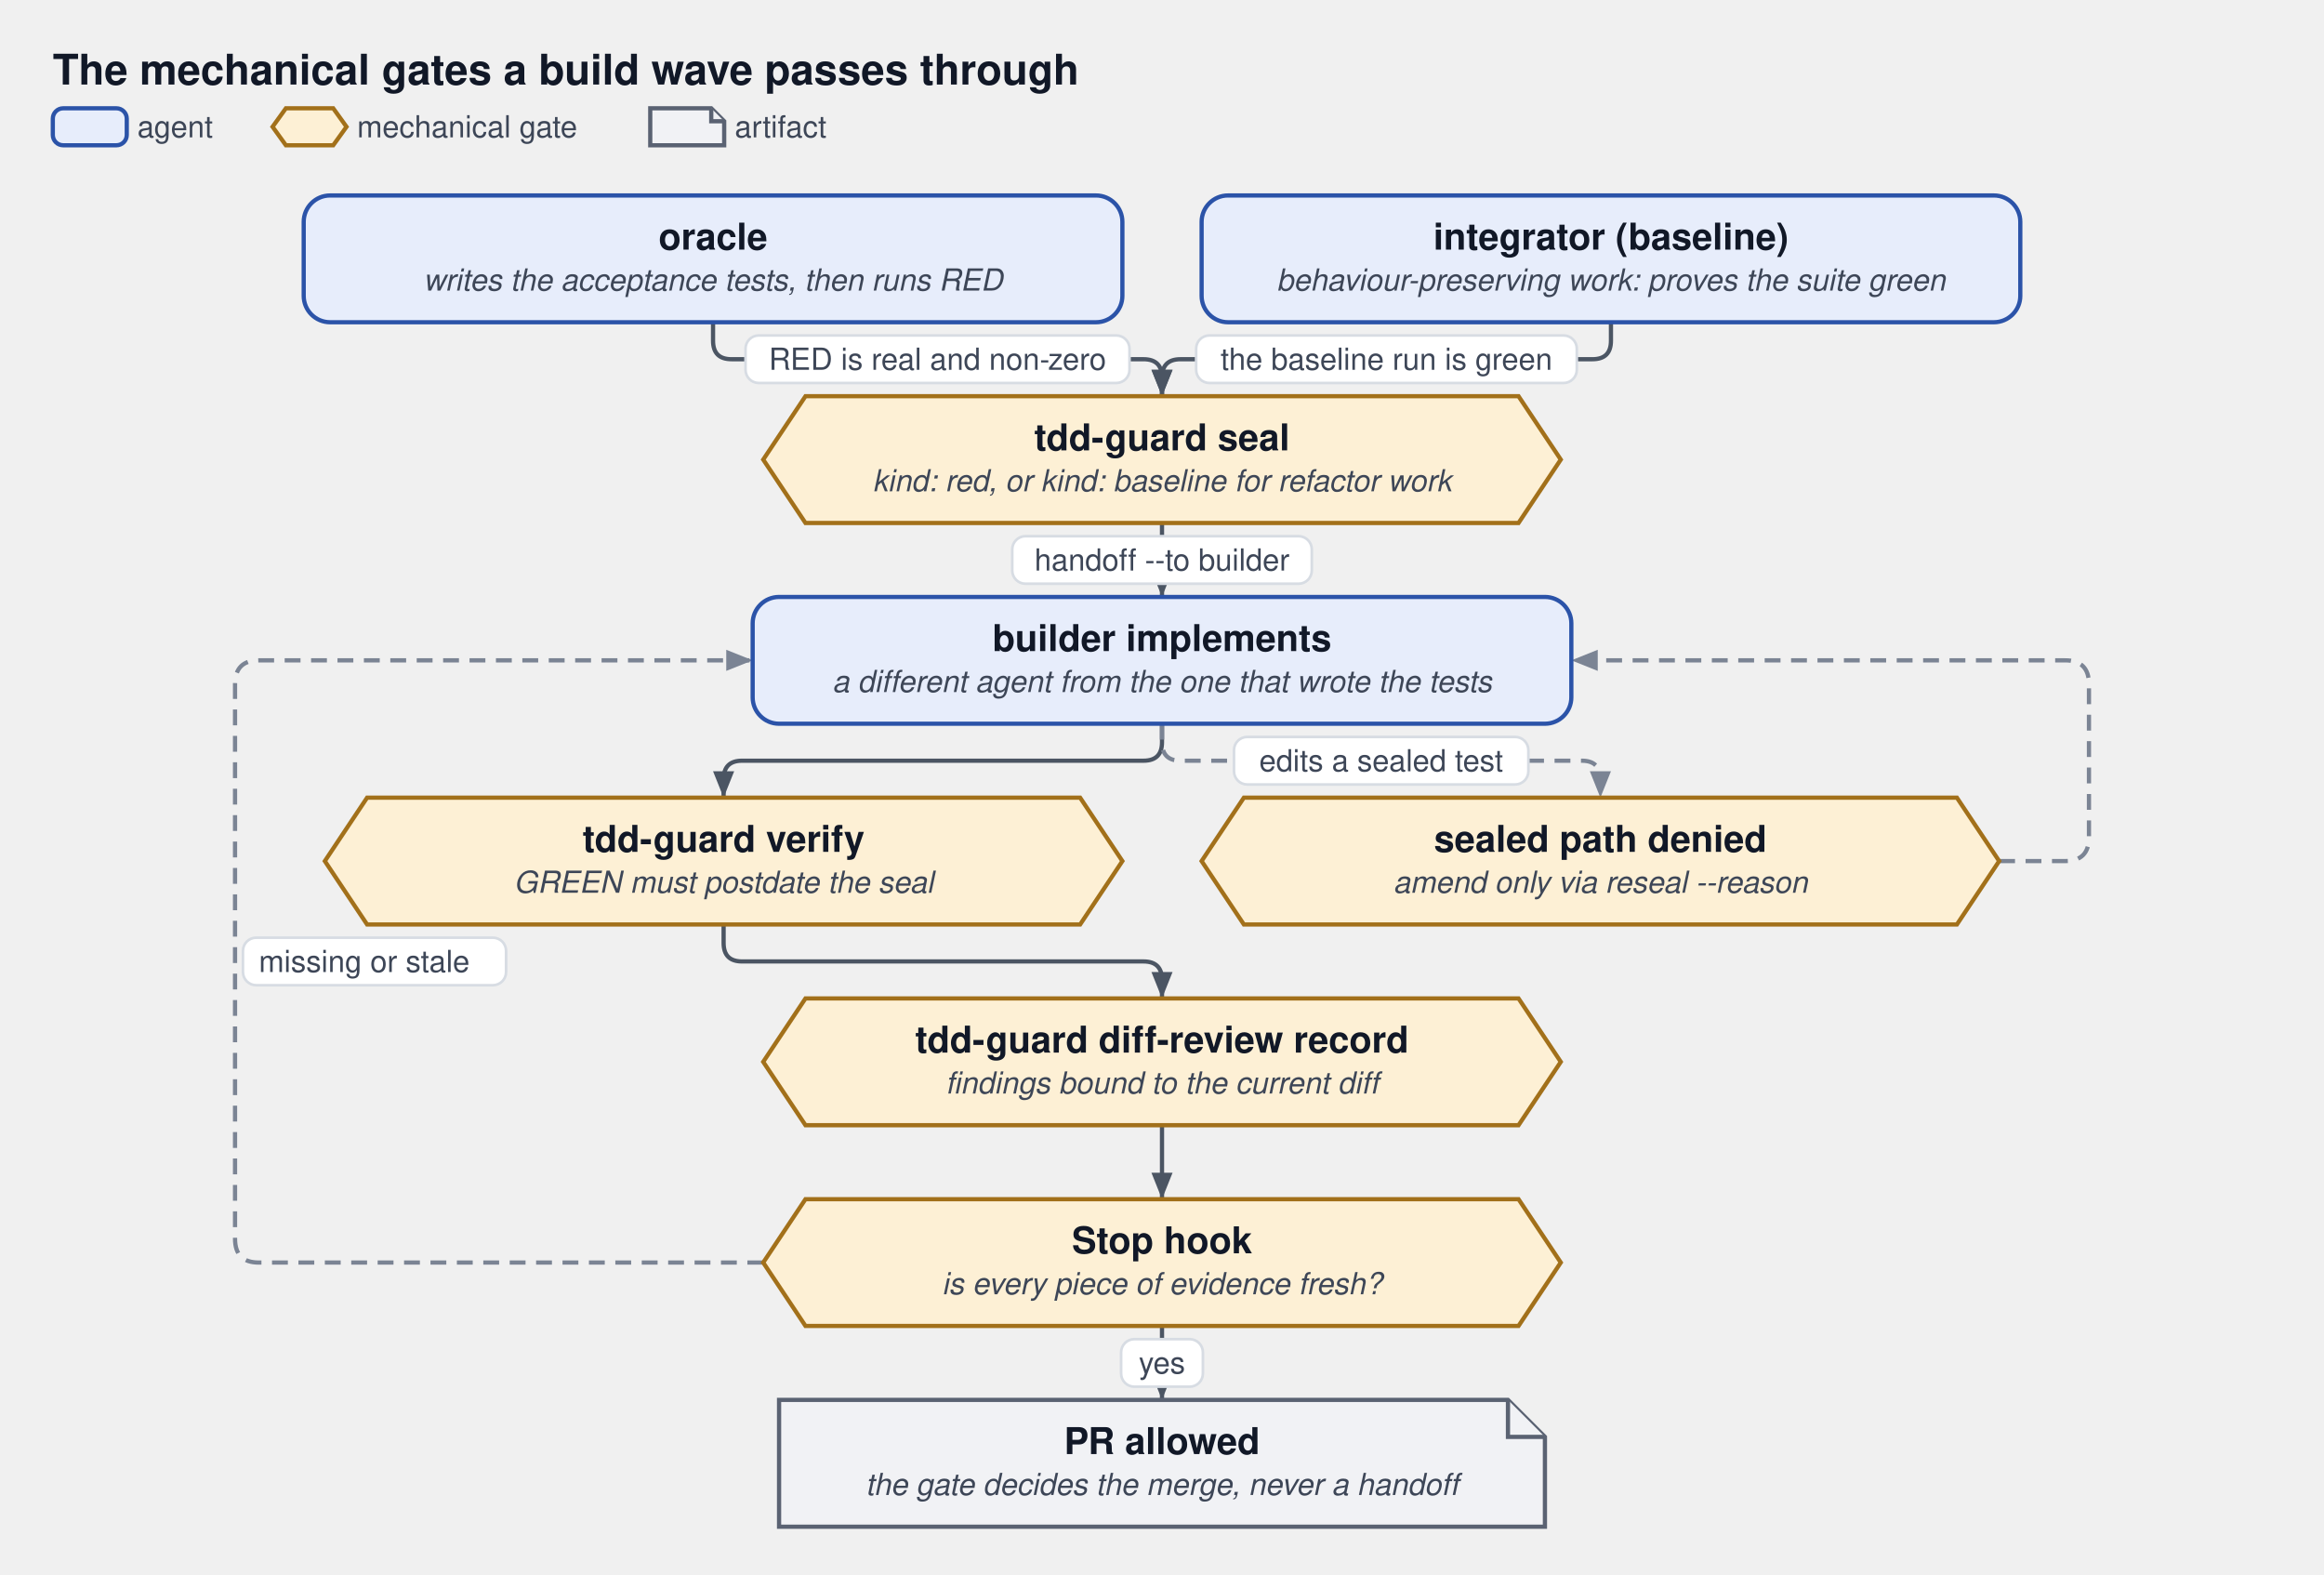
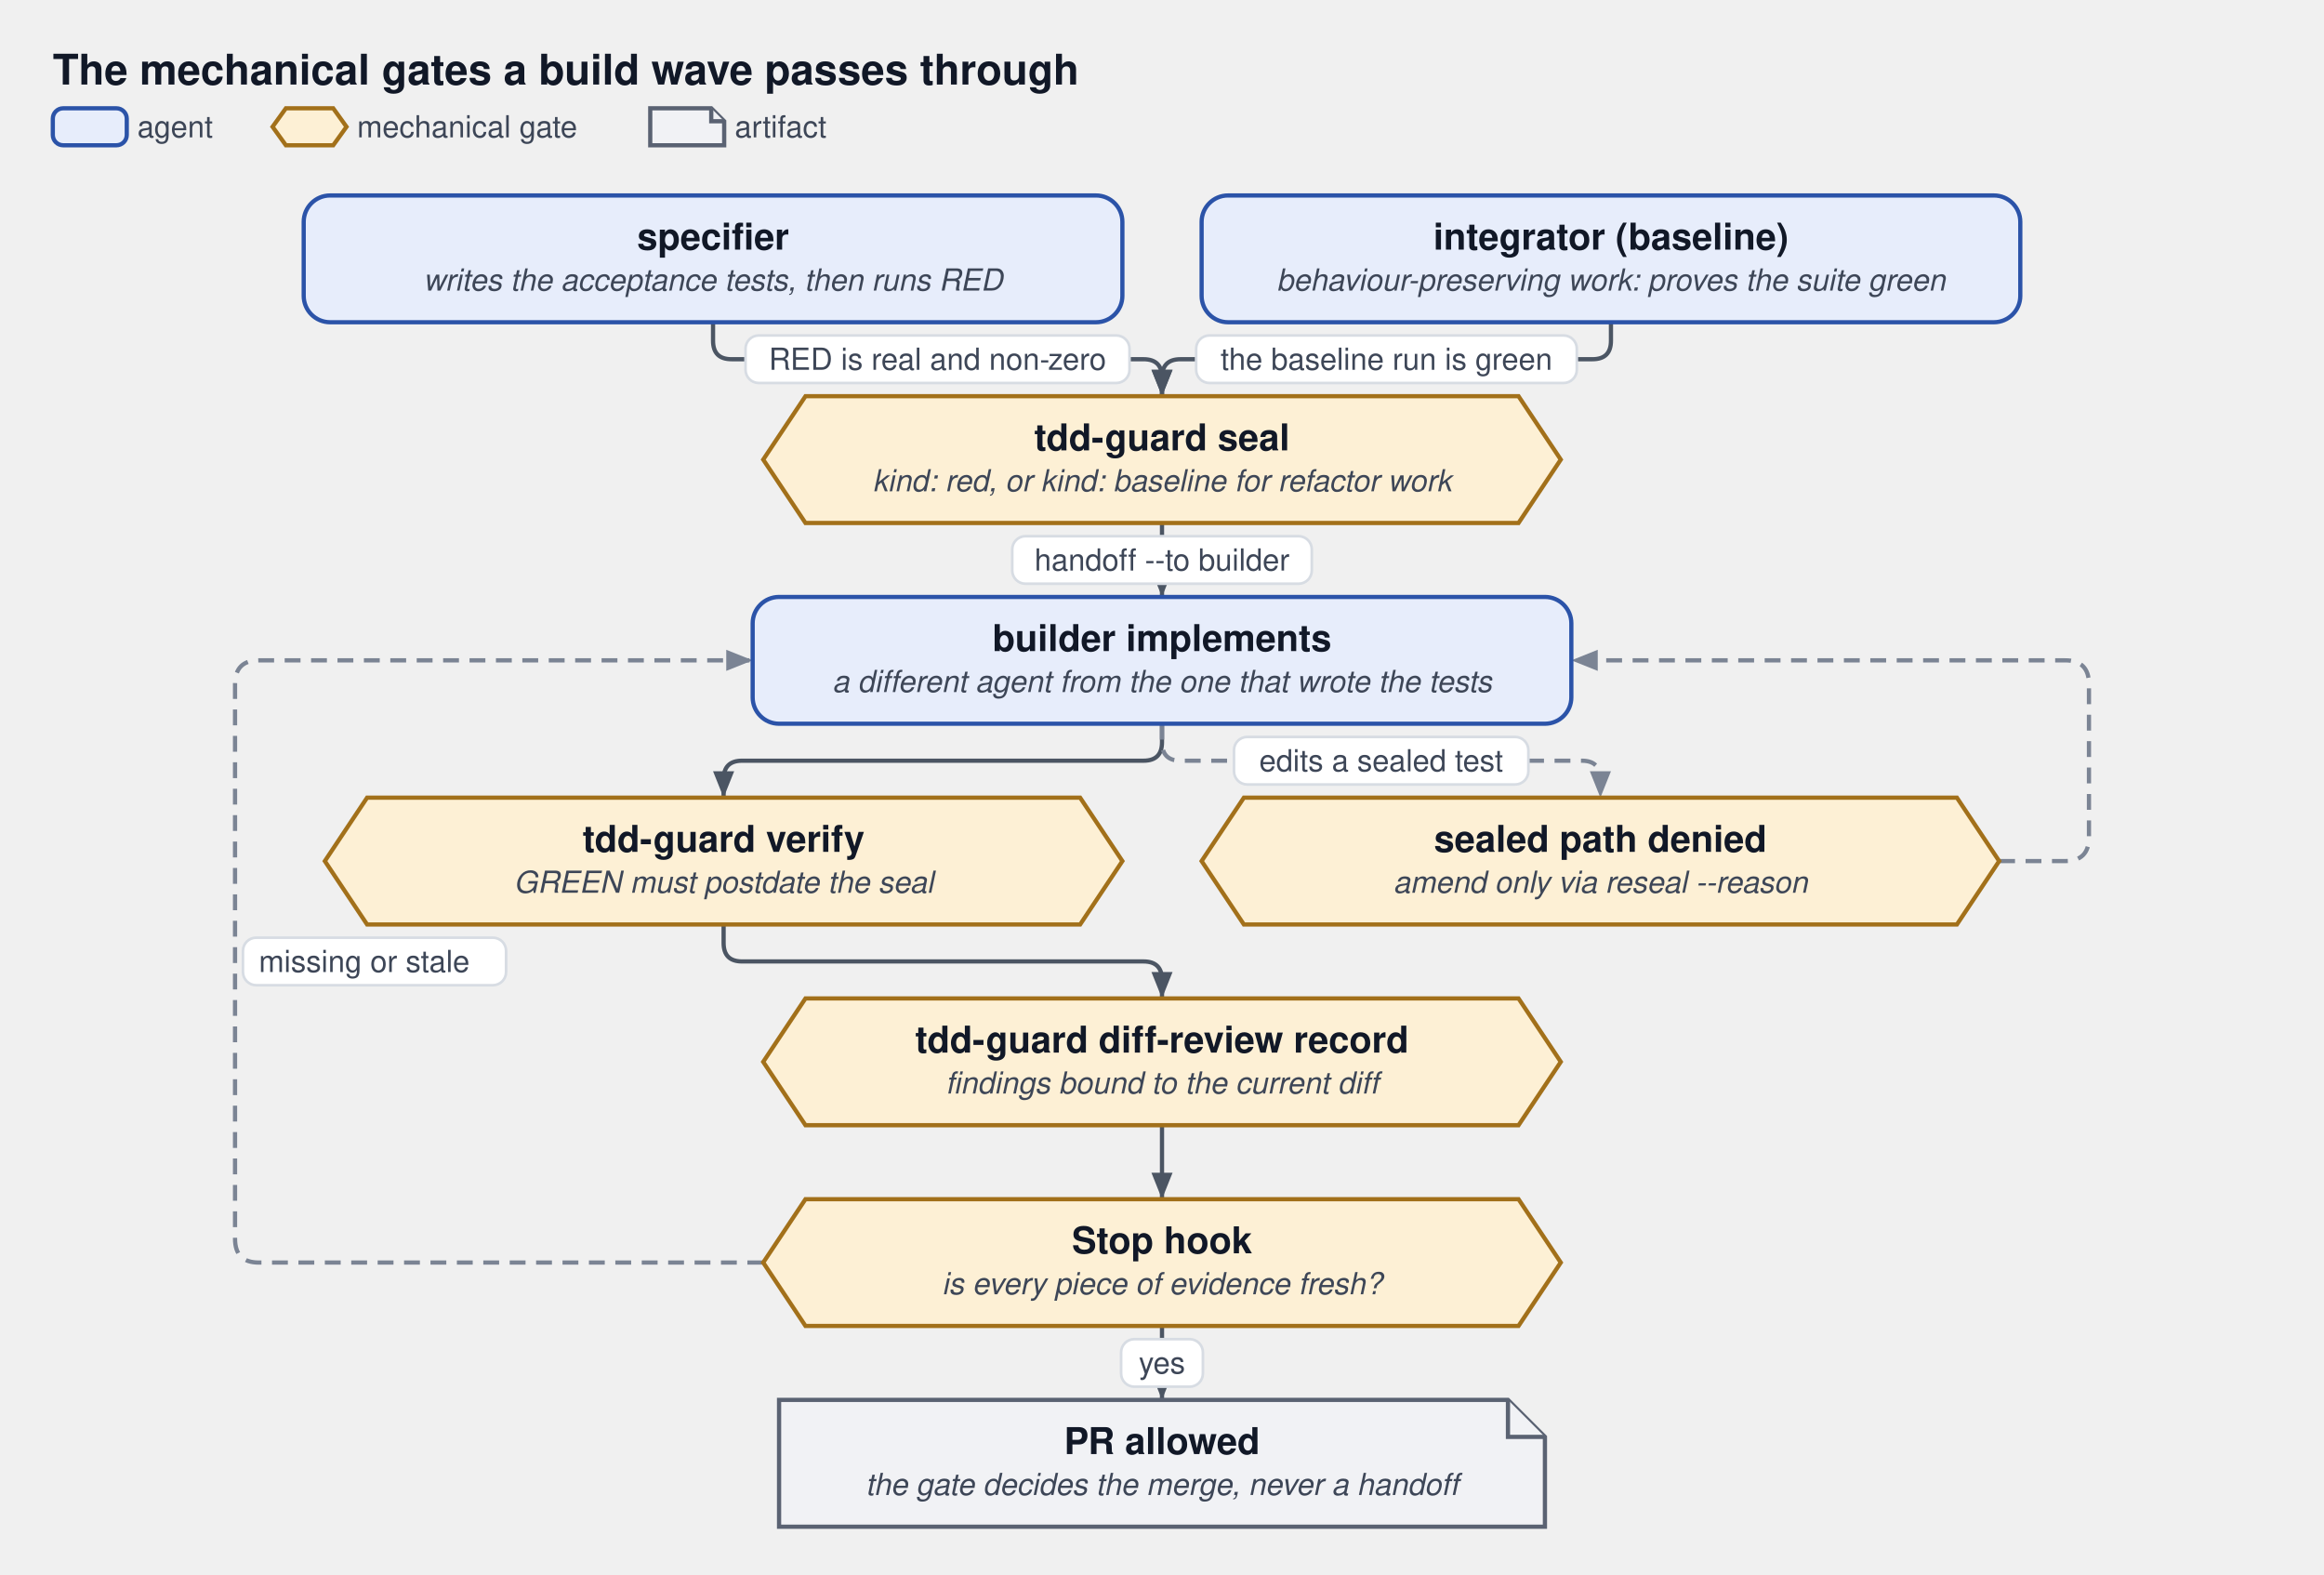
<svg xmlns="http://www.w3.org/2000/svg" viewBox="0 0 880 596" width="100%" preserveAspectRatio="xMidYMid meet" role="img" aria-labelledby="diagram-title diagram-desc">
  <defs>
    <marker id="arrow" markerWidth="10" markerHeight="8" refX="10" refY="4" orient="auto" markerUnits="userSpaceOnUse">
      <path d="M0,0 L10,4 L0,8 Z" fill="#4b5563" />
    </marker>
    <marker id="arrow-muted" markerWidth="10" markerHeight="8" refX="10" refY="4" orient="auto" markerUnits="userSpaceOnUse">
      <path d="M0,0 L10,4 L0,8 Z" fill="#7b8494" />
    </marker>
  </defs>
  <style>
    text{font-family:-apple-system,BlinkMacSystemFont,'Segoe UI',Helvetica,Arial,sans-serif}
    .label{font-size:14px;font-weight:600;fill:#111827;text-anchor:middle}
    .sub{font-size:11.5px;font-style:italic;fill:#3d4657;text-anchor:middle}
    .title{font-size:16px;font-weight:700;fill:#111827}
    .legend{font-size:11.5px;fill:#3d4657}
    .edgelabel{font-size:11.5px;fill:#3d4657}
    .chip{fill:#ffffff;stroke:#d7dce3;stroke-width:1}
    .plate{fill:#ffffff}
    .edge{fill:none;stroke:#4b5563;stroke-width:1.6}
    .edge.dashed{stroke:#7b8494;stroke-dasharray:6 4}
    .frame{fill:none;stroke:#8a76d6;stroke-width:1.4;stroke-dasharray:1 4;stroke-linecap:round}
    .frametext{font-size:11.5px;font-weight:600;fill:#4c3a94}
    .crease{fill:none}
    .inner{fill:none;stroke-width:1}
    .k-agent{fill:#e7edfb;stroke:#2b53a8;stroke-width:1.6}
    .k-gate{fill:#fdf0d5;stroke:#a2701a;stroke-width:1.6}
    .k-human{fill:#e6f4ea;stroke:#1f7a45;stroke-width:1.6}
    .k-artifact{fill:#f1f2f5;stroke:#5a6272;stroke-width:1.6}
    .k-orchestrator{fill:#ece6fb;stroke:#5b3fbf;stroke-width:1.6}
  </style>
  <text class="title" x="20" y="32">The mechanical gates a build wave passes through</text>
  <rect class="k-agent" x="20" y="41" width="28" height="14" rx="3.92" />
  <text class="legend" text-anchor="start" x="52" y="52">agent</text>
  <polygon class="k-gate" points="108.25,41 126.17,41 131.21,48 126.17,55 108.25,55 103.21,48" />
  <text class="legend" text-anchor="start" x="135.21" y="52">mechanical gate</text>
  <path class="k-artifact" d="M 246.22 41 L 269.32 41 L 274.22 45.9 L 274.22 55 L 246.22 55 Z" />
  <path class="k-artifact crease" d="M 269.32 41 L 269.32 45.9 L 274.22 45.9" />
  <text class="legend" text-anchor="start" x="278.22" y="52">artifact</text>
  <path class="edge" marker-end="url(#arrow)" d="M 270 122 L 270 129 Q 270 136 277 136 L 433 136 Q 440 136 440 143 L 440 150" />
  <path class="edge" marker-end="url(#arrow)" d="M 610 122 L 610 129 Q 610 136 603 136 L 447 136 Q 440 136 440 143 L 440 150" />
  <path class="edge" marker-end="url(#arrow)" d="M 440 198 L 440 226" />
  <path class="edge" marker-end="url(#arrow)" d="M 440 274 L 440 281 Q 440 288 433 288 L 281 288 Q 274 288 274 295 L 274 302" />
  <path class="edge dashed" marker-end="url(#arrow-muted)" d="M 440 274 L 440 281 Q 440 288 447 288 L 599 288 Q 606 288 606 295 L 606 302" />
  <path class="edge dashed" marker-end="url(#arrow-muted)" d="M 757 326 L 782 326 Q 791 326 791 317 L 791 259 Q 791 250 782 250 L 595 250" />
  <path class="edge" marker-end="url(#arrow)" d="M 274 350 L 274 357 Q 274 364 281 364 L 433 364 Q 440 364 440 371 L 440 378" />
  <path class="edge" marker-end="url(#arrow)" d="M 440 426 L 440 454" />
  <path class="edge" marker-end="url(#arrow)" d="M 440 502 L 440 530" />
  <path class="edge dashed" marker-end="url(#arrow-muted)" d="M 289 478 L 98 478 Q 89 478 89 469 L 89 259 Q 89 250 98 250 L 285 250" />
  <rect class="k-agent" x="115" y="74" width="310" height="48" rx="10" />
-   <text class="label" x="270" y="94.5">oracle</text>
+   <text class="label" x="270" y="94.5">specifier</text>
  <text class="sub" x="270" y="110">writes the acceptance tests, then runs RED</text>
  <rect class="k-agent" x="455" y="74" width="310" height="48" rx="10" />
  <text class="label" x="610" y="94.5">integrator (baseline)</text>
  <text class="sub" x="610" y="110">behaviour-preserving work: proves the suite green</text>
  <polygon class="k-gate" points="305,150 575,150 591,174 575,198 305,198 289,174" />
  <text class="label" x="440" y="170.5">tdd-guard seal</text>
  <text class="sub" x="440" y="186">kind: red, or kind: baseline for refactor work</text>
  <rect class="k-agent" x="285" y="226" width="310" height="48" rx="10" />
  <text class="label" x="440" y="246.5">builder implements</text>
  <text class="sub" x="440" y="262">a different agent from the one that wrote the tests</text>
  <polygon class="k-gate" points="139,302 409,302 425,326 409,350 139,350 123,326" />
  <text class="label" x="274" y="322.5">tdd-guard verify</text>
  <text class="sub" x="274" y="338">GREEN must postdate the seal</text>
  <polygon class="k-gate" points="471,302 741,302 757,326 741,350 471,350 455,326" />
  <text class="label" x="606" y="322.5">sealed path denied</text>
  <text class="sub" x="606" y="338">amend only via reseal --reason</text>
  <polygon class="k-gate" points="305,378 575,378 591,402 575,426 305,426 289,402" />
  <text class="label" x="440" y="398.5">tdd-guard diff-review record</text>
  <text class="sub" x="440" y="414">findings bound to the current diff</text>
  <polygon class="k-gate" points="305,454 575,454 591,478 575,502 305,502 289,478" />
  <text class="label" x="440" y="474.5">Stop hook</text>
  <text class="sub" x="440" y="490">is every piece of evidence fresh?</text>
  <path class="k-artifact" d="M 295 530 L 571 530 L 585 544 L 585 578 L 295 578 Z" />
  <path class="k-artifact crease" d="M 571 530 L 571 544 L 585 544" />
  <text class="label" x="440" y="550.5">PR allowed</text>
  <text class="sub" x="440" y="566">the gate decides the merge, never a handoff</text>
  <rect class="chip" x="282.3" y="127" width="145.4" height="18" rx="5" />
  <text class="edgelabel" text-anchor="middle" x="355" y="140">RED is real and non-zero</text>
  <rect class="chip" x="452.93" y="127" width="144.14" height="18" rx="5" />
  <text class="edgelabel" text-anchor="middle" x="525" y="140">the baseline run is green</text>
  <rect class="chip" x="383.29" y="203" width="113.43" height="18" rx="5" />
  <text class="edgelabel" text-anchor="middle" x="440" y="216">handoff --to builder</text>
  <rect class="chip" x="467.26" y="279" width="111.47" height="18" rx="5" />
  <text class="edgelabel" text-anchor="middle" x="523" y="292">edits a sealed test</text>
  <rect class="chip" x="424.51" y="507" width="30.98" height="18" rx="5" />
  <text class="edgelabel" text-anchor="middle" x="440" y="520">yes</text>
  <rect class="chip" x="92" y="355" width="99.63" height="18" rx="5" />
  <text class="edgelabel" text-anchor="start" x="98" y="368">missing or stale</text>
</svg>
